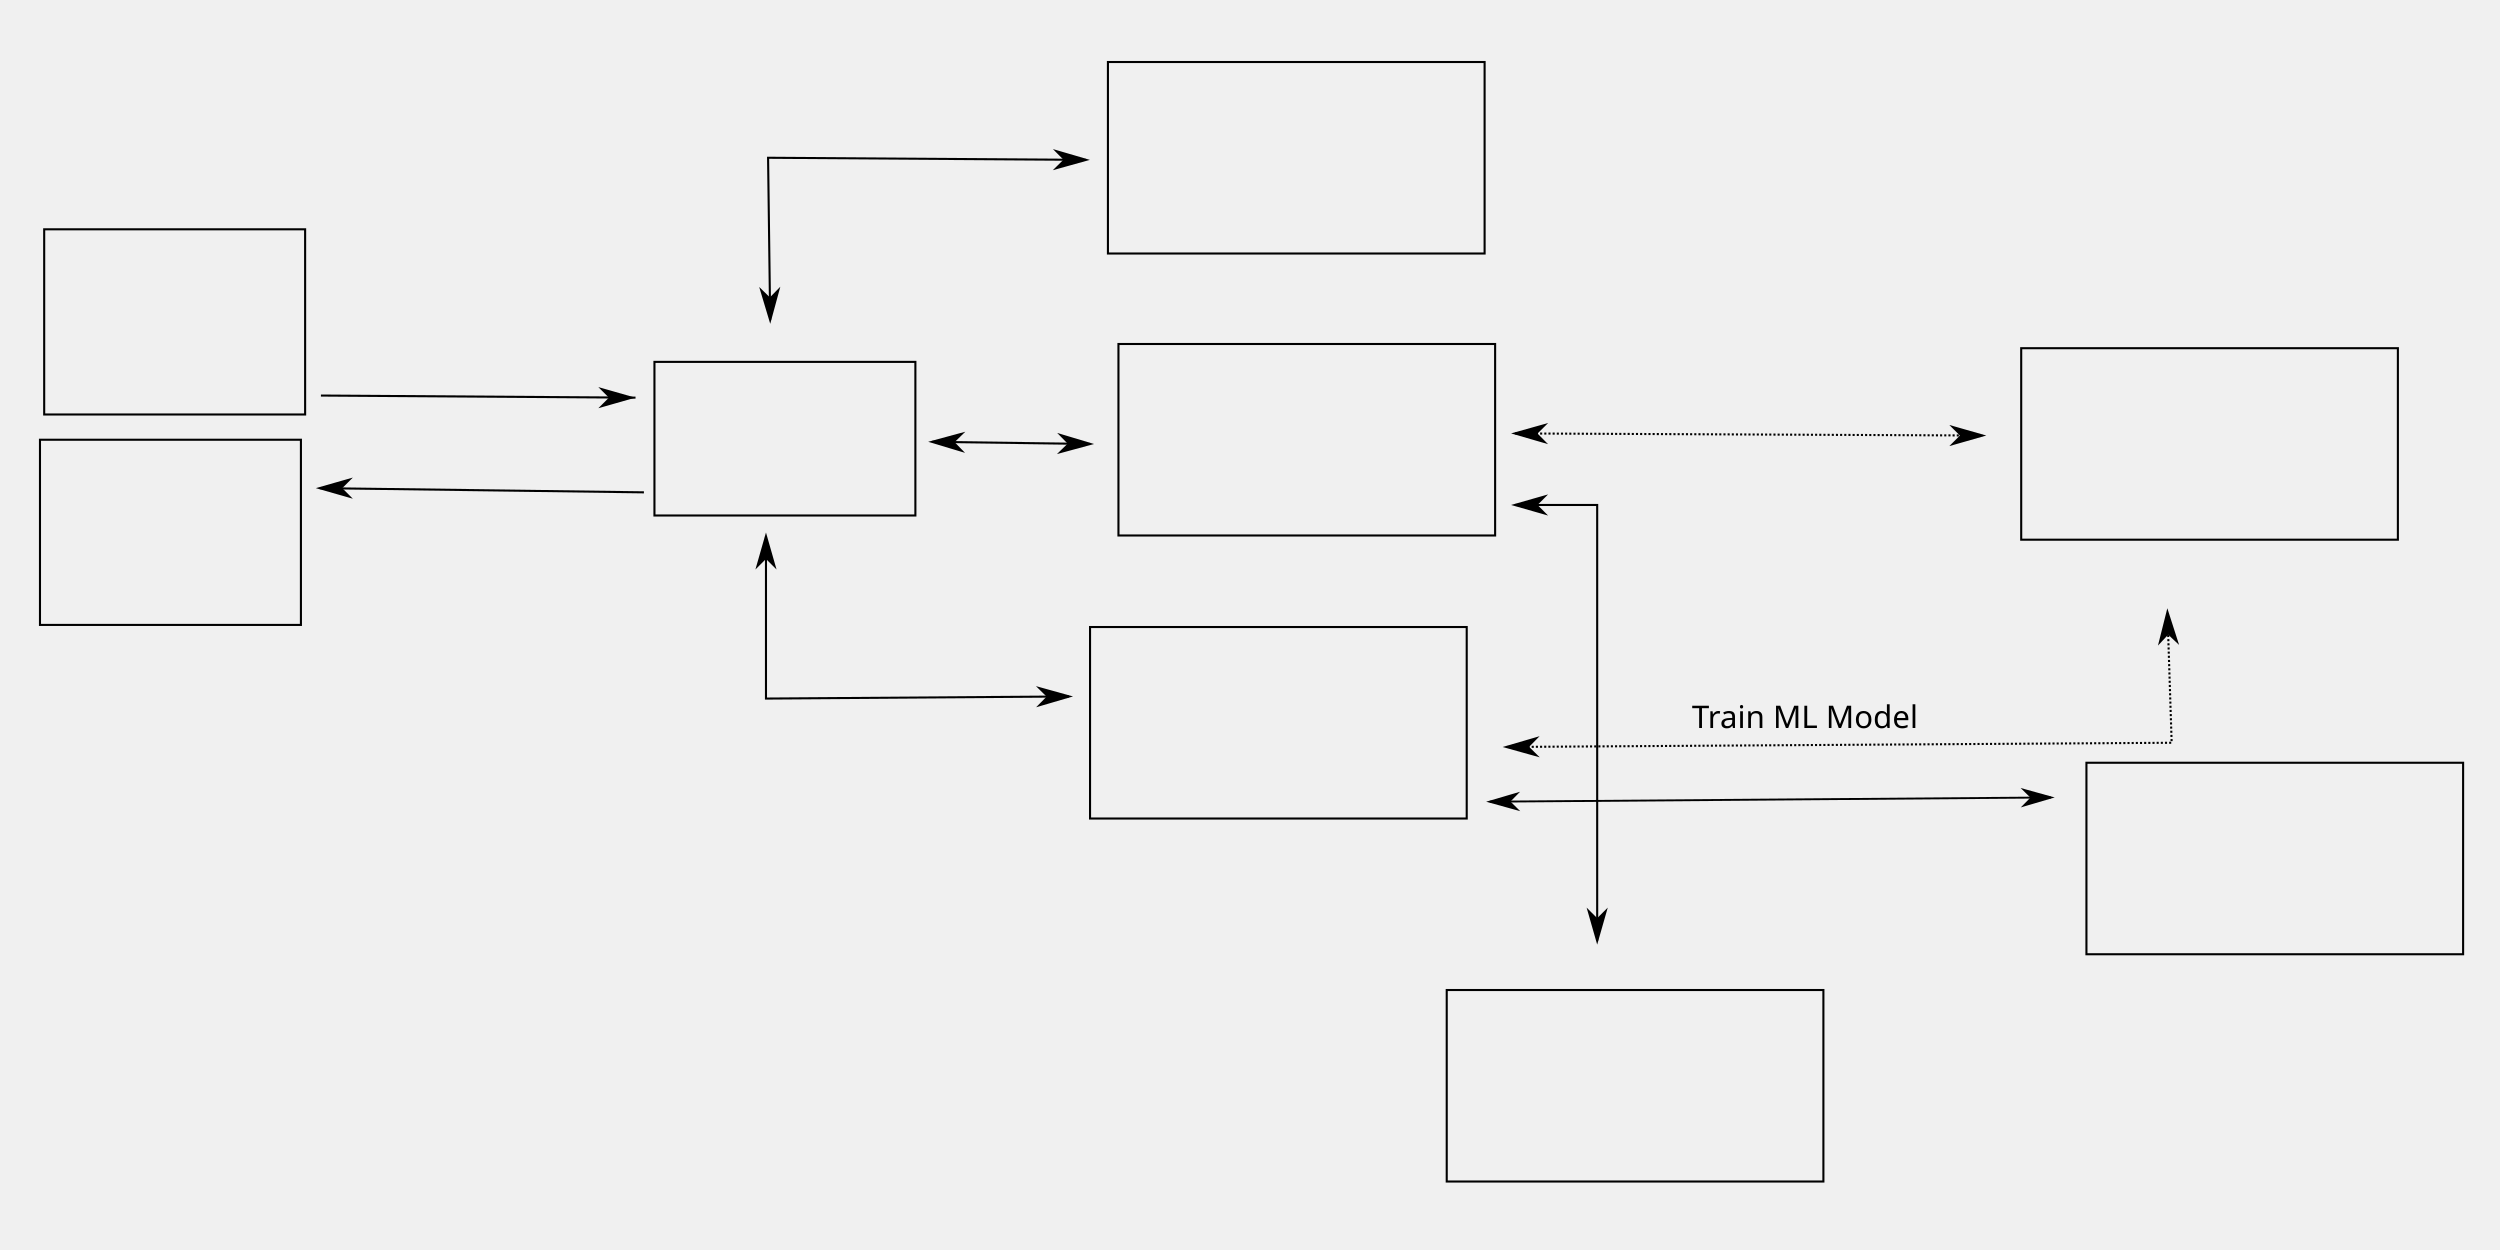
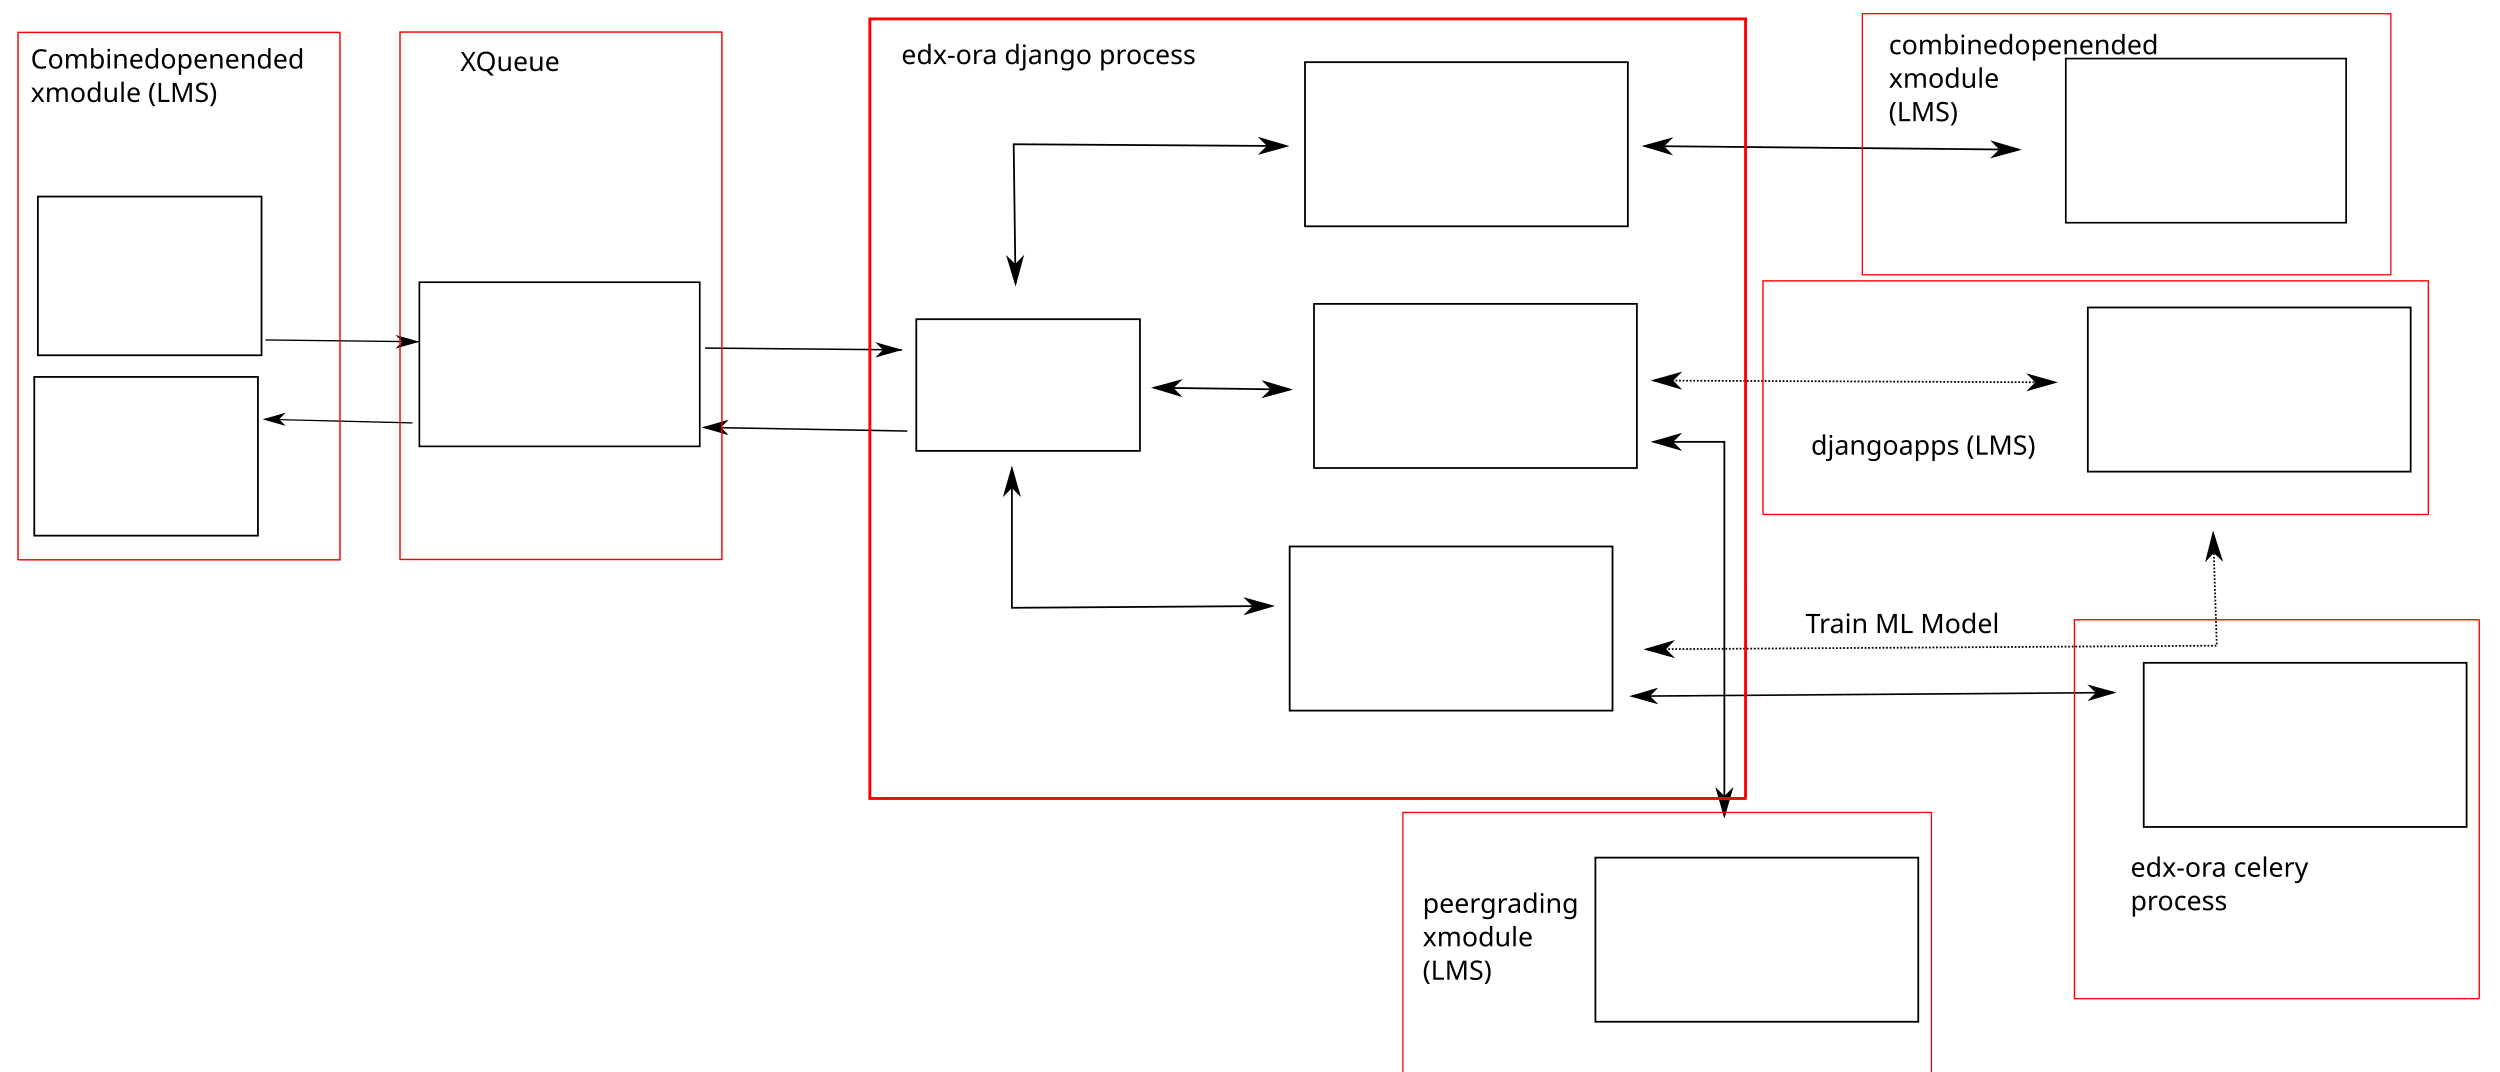
- <svg xmlns="http://www.w3.org/2000/svg" width="1200.09" height="600" id="svg2" version="1.1">
+ <svg xmlns="http://www.w3.org/2000/svg" width="1400.09" height="600" id="svg2" version="1.1">
  <defs id="defs4">
    <marker orient="auto" refY="0" refX="0" id="Arrow1Mend" style="overflow:visible">
      <path id="path3790" d="M 0,0 5,-5 -12.5,0 5,5 0,0 z" style="fill-rule:evenodd;stroke:#000000;stroke-width:1pt" transform="matrix(-0.4,0,0,-0.4,-4,0)" />
    </marker>
    <marker orient="auto" refY="0" refX="0" id="Arrow1Lend" style="overflow:visible">
      <path id="path3784" d="M 0,0 5,-5 -12.5,0 5,5 0,0 z" style="fill-rule:evenodd;stroke:#000000;stroke-width:1pt" transform="matrix(-0.8,0,0,-0.8,-10,0)" />
    </marker>
    <marker orient="auto" refY="0" refX="0" id="Arrow2Lend" style="overflow:visible">
      <path id="path3802" style="fill-rule:evenodd;stroke-width:0.625;stroke-linejoin:round" d="M 8.719,4.034 -2.207,0.016 8.719,-4.002 c -1.745,2.372 -1.735,5.617 -6e-7,8.035 z" transform="matrix(-1.1,0,0,-1.1,-1.1,0)" />
    </marker>
    <marker orient="auto" refY="0" refX="0" id="Arrow1Lstart" style="overflow:visible">
      <path id="path3781" d="M 0,0 5,-5 -12.5,0 5,5 0,0 z" style="fill-rule:evenodd;stroke:#000000;stroke-width:1pt" transform="matrix(0.8,0,0,0.8,10,0)" />
    </marker>
+     <marker orient="auto" refY="0" refX="0" id="Arrow1Lend-6" style="overflow:visible">
+       <path id="path3784-7" d="M 0,0 5,-5 -12.5,0 5,5 0,0 z" style="fill-rule:evenodd;stroke:#000000;stroke-width:1pt" transform="matrix(-0.8,0,0,-0.8,-10,0)" />
+     </marker>
+     <marker orient="auto" refY="0" refX="0" id="Arrow1Lstart-6" style="overflow:visible">
+       <path id="path3781-1" d="M 0,0 5,-5 -12.5,0 5,5 0,0 z" style="fill-rule:evenodd;stroke:#000000;stroke-width:1pt" transform="matrix(0.8,0,0,0.8,10,0)" />
+     </marker>
  </defs>
+   <g id="layer2">
+     <rect style="fill:#ffffff;fill-opacity:1;stroke:none;stroke-width:1;stroke-linecap:square;stroke-miterlimit:4;stroke-opacity:1;stroke-dasharray:1, 1;stroke-dashoffset:0" id="rect5182" width="1710.188" height="1047.528" x="-109.096" y="-316.208" />
+   </g>
  <g id="layer1" transform="translate(0,-452.3622)">
    <flowRoot xml:space="preserve" id="flowRoot2985" style="font-size:20px;font-style:normal;font-weight:normal;line-height:124%;letter-spacing:0px;word-spacing:0px;fill:#000000;fill-opacity:1;stroke:#000000;stroke-opacity:0;font-family:Sans" transform="translate(10.10153,412.9611)">
      <flowRegion id="flowRegion2987">
        <rect id="rect2989" width="154.553" height="55.558" x="25.254" y="170.69" style="font-size:20px;line-height:124%;stroke:#000000;stroke-opacity:0" />
      </flowRegion>
-       <flowPara id="flowPara2991">Student answer </flowPara>
+       <flowPara id="flowPara2991" style="font-size:15px">Student </flowPara>
+       <flowPara style="font-size:15px" id="flowPara3183">answer </flowPara>
+       <flowPara id="flowPara3179" style="font-size:15px">(LMS)</flowPara>
    </flowRoot>
    <rect style="fill:none;stroke:#000000;stroke-opacity:1" id="rect3761" width="125.259" height="88.893" x="21.213" y="562.438" />
-     <path style="fill:none;stroke:#000000;stroke-width:1px;stroke-linecap:square;stroke-linejoin:miter;stroke-opacity:1;marker-start:none;marker-end:url(#Arrow1Lstart)" d="m 154.553,642.24 c 150.513,1.01 150.513,1.01 150.513,1.01 l -2.02,0" id="path3775" />
-     <rect style="fill:none;stroke:#000000;stroke-linecap:square;stroke-opacity:1" id="rect5345" width="125.259" height="73.741" x="314.157" y="626.078" />
-     <flowRoot xml:space="preserve" id="flowRoot5347" style="font-size:20px;font-style:normal;font-weight:normal;line-height:125%;letter-spacing:0px;word-spacing:0px;fill:#000000;fill-opacity:1;stroke:none;font-family:Sans" transform="translate(1.010153,459.4281)">
+     <path style="fill:none;stroke:#000000;stroke-width:0.854px;stroke-linecap:square;stroke-linejoin:miter;stroke-opacity:1;marker-start:none;marker-end:url(#Arrow1Lstart)" d="m 395.323,647.291 c 109.835,1.01 109.835,1.01 109.835,1.01 l -1.474,0" id="path3775" />
+     <rect style="fill:none;stroke:#000000;stroke-linecap:square;stroke-opacity:1" id="rect5345" width="125.259" height="73.741" x="513.157" y="631.129" />
+     <flowRoot xml:space="preserve" id="flowRoot5347" style="font-size:20px;font-style:normal;font-weight:normal;line-height:125%;letter-spacing:0px;word-spacing:0px;fill:#000000;fill-opacity:1;stroke:none;font-family:Sans" transform="translate(200.0102,464.4789)">
      <flowRegion id="flowRegion5349">
        <rect id="rect5351" width="91.924" height="40.406" x="326.279" y="183.822" style="font-size:20px" />
      </flowRegion>
-       <flowPara id="flowPara5353">Router</flowPara>
+       <flowPara id="flowPara5353" style="font-size:15px">Router (ORA)</flowPara>
+       <flowPara id="flowPara3262">edx-opra</flowPara>
    </flowRoot>
-     <path style="fill:none;stroke:#000000;stroke-width:1px;stroke-linecap:butt;stroke-linejoin:miter;stroke-opacity:1;marker-start:url(#Arrow1Lstart);marker-end:url(#Arrow1Lend)" d="M 369.716,605.875 C 368.706,528.093 368.706,528.093 368.706,528.093 l 0,0 152.533,1.01 0,0" id="path5355" />
-     <path style="fill:none;stroke:#000000;stroke-width:1px;stroke-linecap:butt;stroke-linejoin:miter;stroke-opacity:1;marker-start:url(#Arrow1Lstart);marker-end:url(#Arrow1Lend)" d="m 447.498,664.464 c 75.761,1.01 75.761,1.01 75.761,1.01" id="path5921" />
-     <path style="fill:none;stroke:#000000;stroke-width:1px;stroke-linecap:butt;stroke-linejoin:miter;stroke-opacity:1;marker-start:url(#Arrow1Lstart);marker-end:url(#Arrow1Lend)" d="m 367.696,709.92 c 0,77.782 0,77.782 0,77.782 l 145.462,-1.01" id="path6299" />
-     <rect style="fill:none;stroke:#000000;stroke-linecap:square;stroke-opacity:1" id="rect6677" width="180.817" height="91.924" x="523.259" y="753.357" />
-     <flowRoot xml:space="preserve" id="flowRoot6679" style="font-size:20px;font-style:normal;font-weight:normal;line-height:125%;letter-spacing:0px;word-spacing:0px;fill:#000000;fill-opacity:1;stroke:none;font-family:Sans" transform="translate(-6.060915,423.0627)">
+     <path style="fill:none;stroke:#000000;stroke-width:1px;stroke-linecap:butt;stroke-linejoin:miter;stroke-opacity:1;marker-start:url(#Arrow1Lstart);marker-end:url(#Arrow1Lend)" d="m 568.716,610.926 c -1.01,-77.782 -1.01,-77.782 -1.01,-77.782 l 0,0 152.533,1.01 0,0" id="path5355" />
+     <path style="fill:none;stroke:#000000;stroke-width:1px;stroke-linecap:butt;stroke-linejoin:miter;stroke-opacity:1;marker-start:url(#Arrow1Lstart);marker-end:url(#Arrow1Lend)" d="m 646.498,669.514 c 75.761,1.01 75.761,1.01 75.761,1.01" id="path5921" />
+     <path style="fill:none;stroke:#000000;stroke-width:1px;stroke-linecap:butt;stroke-linejoin:miter;stroke-opacity:1;marker-start:url(#Arrow1Lstart);marker-end:url(#Arrow1Lend)" d="m 566.696,714.971 c 0,77.782 0,77.782 0,77.782 l 145.462,-1.01" id="path6299" />
+     <rect style="fill:none;stroke:#000000;stroke-linecap:square;stroke-opacity:1" id="rect6677" width="180.817" height="91.924" x="722.259" y="758.408" />
+     <flowRoot xml:space="preserve" id="flowRoot6679" style="font-size:15px;font-style:normal;font-weight:normal;line-height:125%;letter-spacing:0px;word-spacing:0px;fill:#000000;fill-opacity:1;stroke:none;font-family:Sans" transform="translate(192.9391,428.1134)">
      <flowRegion id="flowRegion6681">
-         <rect id="rect6683" width="128.289" height="61.619" x="545.482" y="343.426" style="font-size:20px" />
+         <rect id="rect6683" width="128.289" height="61.619" x="545.482" y="343.426" style="font-size:15px" />
      </flowRegion>
      <flowPara id="flowPara6685">AI Assessment</flowPara>
+       <flowPara id="flowPara4888">(ORA)</flowPara>
    </flowRoot>
-     <rect style="fill:none;stroke:#000000;stroke-linecap:square;stroke-opacity:1" id="rect6677-8" width="180.817" height="91.924" x="536.896" y="617.492" />
-     <flowRoot transform="translate(7.576129,287.1971)" xml:space="preserve" id="flowRoot6679-6" style="font-size:20px;font-style:normal;font-weight:normal;line-height:125%;letter-spacing:0px;word-spacing:0px;fill:#000000;fill-opacity:1;stroke:none;font-family:Sans">
+     <rect style="fill:none;stroke:#000000;stroke-linecap:square;stroke-opacity:1" id="rect6677-8" width="180.817" height="91.924" x="735.896" y="622.542" />
+     <flowRoot transform="translate(206.5762,292.2479)" xml:space="preserve" id="flowRoot6679-6" style="font-size:20px;font-style:normal;font-weight:normal;line-height:125%;letter-spacing:0px;word-spacing:0px;fill:#000000;fill-opacity:1;stroke:none;font-family:Sans">
      <flowRegion id="flowRegion6681-4">
        <rect id="rect6683-7" width="128.289" height="61.619" x="545.482" y="343.426" style="font-size:20px" />
      </flowRegion>
-       <flowPara id="flowPara6685-8">Peer Assessment</flowPara>
+       <flowPara id="flowPara6685-8" style="font-size:15px">Peer Assessment (ORA)</flowPara>
    </flowRoot>
-     <rect style="fill:none;stroke:#000000;stroke-linecap:square;stroke-opacity:1" id="rect6677-2" width="180.817" height="91.924" x="531.845" y="482.131" />
-     <flowRoot transform="translate(2.525367,151.8367)" xml:space="preserve" id="flowRoot6679-9" style="font-size:20px;font-style:normal;font-weight:normal;line-height:125%;letter-spacing:0px;word-spacing:0px;fill:#000000;fill-opacity:1;stroke:none;font-family:Sans">
+     <rect style="fill:none;stroke:#000000;stroke-linecap:square;stroke-opacity:1" id="rect6677-2" width="180.817" height="91.924" x="730.845" y="487.182" />
+     <flowRoot transform="translate(201.5254,156.8875)" xml:space="preserve" id="flowRoot6679-9" style="font-size:20px;font-style:normal;font-weight:normal;line-height:125%;letter-spacing:0px;word-spacing:0px;fill:#000000;fill-opacity:1;stroke:none;font-family:Sans">
      <flowRegion id="flowRegion6681-8">
        <rect id="rect6683-4" width="128.289" height="61.619" x="545.482" y="343.426" style="font-size:20px" />
      </flowRegion>
-       <flowPara id="flowPara6685-2">Self Assessment</flowPara>
+       <flowPara id="flowPara6685-2" style="font-size:15px">Self Assessment (ORA)</flowPara>
    </flowRoot>
-     <rect style="fill:none;stroke:#000000;stroke-linecap:square;stroke-opacity:1" id="rect6677-2-5" width="180.817" height="91.924" x="970.251" y="619.512" />
-     <flowRoot transform="translate(440.9315,289.2174)" xml:space="preserve" id="flowRoot6679-9-9" style="font-size:20px;font-style:normal;font-weight:normal;line-height:125%;letter-spacing:0px;word-spacing:0px;fill:#000000;fill-opacity:1;stroke:none;font-family:Sans">
+     <rect style="fill:none;stroke:#000000;stroke-linecap:square;stroke-opacity:1" id="rect6677-2-5" width="180.817" height="91.924" x="1169.252" y="624.563" />
+     <flowRoot transform="translate(639.9316,294.2682)" xml:space="preserve" id="flowRoot6679-9-9" style="font-size:15px;font-style:normal;font-weight:normal;line-height:125%;letter-spacing:0px;word-spacing:0px;fill:#000000;fill-opacity:1;stroke:none;font-family:Sans">
      <flowRegion id="flowRegion6681-8-6">
-         <rect id="rect6683-4-3" width="128.289" height="61.619" x="545.482" y="343.426" style="font-size:20px" />
+         <rect id="rect6683-4-3" width="128.289" height="61.619" x="545.482" y="343.426" style="font-size:15px" />
      </flowRegion>
      <flowPara id="flowPara6685-2-0">Instructor Assessment</flowPara>
+       <flowPara id="flowPara4882">(LMS)</flowPara>
+       <flowPara id="flowPara4884" />
    </flowRoot>
-     <path style="fill:none;stroke:#000000;stroke-width:1;stroke-linecap:butt;stroke-linejoin:miter;stroke-miterlimit:4;stroke-opacity:1;stroke-dasharray:1, 1;stroke-dashoffset:0;marker-start:url(#Arrow1Lstart);marker-end:url(#Arrow1Lend)" d="m 727.31,660.423 c 223.244,1.01 224.254,1.01 224.254,1.01" id="path7163" />
-     <path style="fill:none;stroke:#000000;stroke-width:1;stroke-linecap:butt;stroke-linejoin:miter;stroke-miterlimit:4;stroke-opacity:1;stroke-dasharray:1, 1;stroke-dashoffset:0;marker-start:url(#Arrow1Lstart);marker-end:url(#Arrow1Lend)" d="m 723.269,810.936 319.208,-2.02 -2.02,-62.629" id="path7919" />
-     <path style="fill:none;stroke:#000000;stroke-width:1px;stroke-linecap:butt;stroke-linejoin:miter;stroke-opacity:1;marker-end:url(#Arrow1Lend)" d="m 309.107,688.707 c -153.543,-2.02 -155.563,-2.02 -155.563,-2.02" id="path8485" />
+     <path style="fill:none;stroke:#000000;stroke-width:1;stroke-linecap:butt;stroke-linejoin:miter;stroke-miterlimit:4;stroke-opacity:1;stroke-dasharray:1, 1;stroke-dashoffset:0;marker-start:url(#Arrow1Lstart);marker-end:url(#Arrow1Lend)" d="m 926.31,665.474 c 223.244,1.01 224.254,1.01 224.254,1.01" id="path7163" />
+     <path style="fill:none;stroke:#000000;stroke-width:1;stroke-linecap:butt;stroke-linejoin:miter;stroke-miterlimit:4;stroke-opacity:1;stroke-dasharray:1, 1;stroke-dashoffset:0;marker-start:url(#Arrow1Lstart);marker-end:url(#Arrow1Lend)" d="m 922.269,815.986 319.208,-2.02 -2.02,-62.629" id="path7919" />
+     <path style="fill:none;stroke:#000000;stroke-width:0.854px;stroke-linecap:butt;stroke-linejoin:miter;stroke-opacity:1;marker-end:url(#Arrow1Lend)" d="m 508.107,693.758 c -112.046,-2.02 -113.521,-2.02 -113.521,-2.02" id="path8485" />
    <flowRoot xml:space="preserve" id="flowRoot2985-1" style="font-size:20px;font-style:normal;font-weight:normal;line-height:124%;letter-spacing:0px;word-spacing:0px;fill:#000000;fill-opacity:1;stroke:#000000;stroke-opacity:0;font-family:Sans" transform="translate(8.081218,513.9764)">
      <flowRegion id="flowRegion2987-5">
        <rect id="rect2989-3" width="154.553" height="55.558" x="25.254" y="170.69" style="font-size:20px;line-height:124%;stroke:#000000;stroke-opacity:0" />
      </flowRegion>
-       <flowPara id="flowPara2991-1">Student feedback </flowPara>
+       <flowPara id="flowPara2991-1" style="font-size:15px">Student </flowPara>
+       <flowPara style="font-size:15px" id="flowPara3189">feedback</flowPara>
+       <flowPara id="flowPara3185" style="font-size:15px">(LMS)</flowPara>
    </flowRoot>
    <rect style="fill:none;stroke:#000000;stroke-opacity:1" id="rect3761-2" width="125.259" height="88.893" x="19.193" y="663.453" />
-     <flowRoot xml:space="preserve" id="flowRoot8705" style="font-size:15px;font-style:normal;font-weight:normal;line-height:125%;letter-spacing:0px;word-spacing:0px;fill:#000000;fill-opacity:1;stroke:none;font-family:Sans" transform="translate(-5.050762,521.0577)">
+     <flowRoot xml:space="preserve" id="flowRoot8705" style="font-size:15px;font-style:normal;font-weight:normal;line-height:125%;letter-spacing:0px;word-spacing:0px;fill:#000000;fill-opacity:1;stroke:none;font-family:Sans" transform="translate(193.9493,526.1084)">
      <flowRegion id="flowRegion8707">
        <rect id="rect8709" width="158.594" height="61.619" x="767.716" y="118.152" style="font-size:15px" />
      </flowRegion>
      <flowPara id="flowPara8711">Generate Calibration</flowPara>
      <flowPara id="flowPara8713" />
    </flowRoot>
    <flowRoot xml:space="preserve" id="flowRoot8715" style="font-size:15px;font-style:normal;font-weight:normal;line-height:125%;letter-spacing:0px;word-spacing:0px;fill:#000000;fill-opacity:1;stroke:none;font-family:Sans" transform="translate(0,352.3622)">
      <flowRegion id="flowRegion8717">
        <rect id="rect8719" width="221.223" height="46.467" x="768.726" y="285.837" style="font-size:15px" />
      </flowRegion>
      <flowPara id="flowPara8721" />
    </flowRoot>
-     <text xml:space="preserve" style="font-size:15px;font-style:normal;font-weight:normal;line-height:125%;letter-spacing:0px;word-spacing:0px;fill:#000000;fill-opacity:1;stroke:none;font-family:Sans" x="812.163" y="801.844" id="text8723">
-       <tspan id="tspan8725" x="812.163" y="801.844">Train ML Model</tspan>
+     <text xml:space="preserve" style="font-size:15px;font-style:normal;font-weight:normal;line-height:125%;letter-spacing:0px;word-spacing:0px;fill:#000000;fill-opacity:1;stroke:none;font-family:Sans" x="1011.163" y="806.895" id="text8723">
+       <tspan id="tspan8725" x="1011.163" y="806.895">Train ML Model</tspan>
    </text>
-     <path style="fill:none;stroke:#000000;stroke-width:0.919px;stroke-linecap:butt;stroke-linejoin:miter;stroke-opacity:1;marker-start:url(#Arrow1Lstart);marker-end:url(#Arrow1Lend)" d="m 715.188,837.2 c 269.362,-2.02 269.362,-2.02 269.362,-2.02" id="path9293" />
-     <rect style="fill:none;stroke:#000000;stroke-linecap:square;stroke-opacity:1" id="rect6677-2-5-0" width="180.817" height="91.924" x="1001.566" y="818.512" />
-     <flowRoot transform="translate(472.2464,488.2175)" xml:space="preserve" id="flowRoot6679-9-9-4" style="font-size:20px;font-style:normal;font-weight:normal;line-height:125%;letter-spacing:0px;word-spacing:0px;fill:#000000;fill-opacity:1;stroke:none;font-family:Sans">
+     <path style="fill:none;stroke:#000000;stroke-width:0.919px;stroke-linecap:butt;stroke-linejoin:miter;stroke-opacity:1;marker-start:url(#Arrow1Lstart);marker-end:url(#Arrow1Lend)" d="m 914.188,842.25 c 269.362,-2.02 269.362,-2.02 269.362,-2.02" id="path9293" />
+     <rect style="fill:none;stroke:#000000;stroke-linecap:square;stroke-opacity:1" id="rect6677-2-5-0" width="180.817" height="91.924" x="1200.566" y="823.563" />
+     <flowRoot transform="translate(671.2464,493.2683)" xml:space="preserve" id="flowRoot6679-9-9-4" style="font-size:15px;font-style:normal;font-weight:normal;line-height:125%;letter-spacing:0px;word-spacing:0px;fill:#000000;fill-opacity:1;stroke:none;font-family:Sans">
      <flowRegion id="flowRegion6681-8-6-8">
-         <rect id="rect6683-4-3-5" width="128.289" height="61.619" x="545.482" y="343.426" style="font-size:20px" />
+         <rect id="rect6683-4-3-5" width="128.289" height="61.619" x="545.482" y="343.426" style="font-size:15px" />
      </flowRegion>
-       <flowPara id="flowPara6685-2-0-5">Machine Learning</flowPara>
+       <flowPara id="flowPara6685-2-0-5">Machine Learning </flowPara>
+       <flowPara id="flowPara4886">(ORA)</flowPara>
    </flowRoot>
-     <path style="fill:none;stroke:#000000;stroke-width:1px;stroke-linecap:butt;stroke-linejoin:miter;stroke-opacity:1;marker-start:url(#Arrow1Lstart);marker-mid:none;marker-end:url(#Arrow1Lend)" d="m 727.31,694.768 39.396,0 0,0 0,209.102" id="path10079" />
-     <rect style="fill:none;stroke:#000000;stroke-linecap:square;stroke-opacity:1" id="rect6677-2-5-3" width="180.817" height="91.924" x="694.48" y="927.608" />
-     <flowRoot transform="translate(165.16,597.314)" xml:space="preserve" id="flowRoot6679-9-9-8" style="font-size:20px;font-style:normal;font-weight:normal;line-height:125%;letter-spacing:0px;word-spacing:0px;fill:#000000;fill-opacity:1;stroke:none;font-family:Sans">
+     <path style="fill:none;stroke:#000000;stroke-width:1px;stroke-linecap:butt;stroke-linejoin:miter;stroke-opacity:1;marker-start:url(#Arrow1Lstart);marker-mid:none;marker-end:url(#Arrow1Lend)" d="m 926.31,699.819 39.396,0 0,0 0,209.102" id="path10079" />
+     <rect style="fill:none;stroke:#000000;stroke-linecap:square;stroke-opacity:1" id="rect6677-2-5-3" width="180.817" height="91.924" x="893.48" y="932.659" />
+     <flowRoot transform="translate(364.16,602.3647)" xml:space="preserve" id="flowRoot6679-9-9-8" style="font-size:15px;font-style:normal;font-weight:normal;line-height:125%;letter-spacing:0px;word-spacing:0px;fill:#000000;fill-opacity:1;stroke:none;font-family:Sans">
      <flowRegion id="flowRegion6681-8-6-6">
-         <rect id="rect6683-4-3-6" width="128.289" height="61.619" x="545.482" y="343.426" style="font-size:20px" />
+         <rect id="rect6683-4-3-6" width="128.289" height="61.619" x="545.482" y="343.426" style="font-size:15px" />
      </flowRegion>
-       <flowPara id="flowPara6685-2-0-54">Student Reviewers</flowPara>
+       <flowPara id="flowPara6685-2-0-54">Student Reviewers </flowPara>
+       <flowPara id="flowPara4890">(LMS)</flowPara>
    </flowRoot>
+     <flowRoot xml:space="preserve" id="flowRoot3191" style="fill:black;stroke:none;stroke-opacity:1;stroke-width:1px;stroke-linejoin:miter;stroke-linecap:butt;fill-opacity:1;font-family:Sans;font-style:normal;font-weight:normal;font-size:40px;line-height:125%;letter-spacing:0px;word-spacing:0px">
+       <flowRegion id="flowRegion3193">
+         <rect id="rect3195" width="1113.188" height="562.655" x="149.503" y="4.01" />
+       </flowRegion>
+       <flowPara id="flowPara3197" />
+     </flowRoot>
+     <path style="fill:none;stroke:#000000;stroke-width:0.754px;stroke-linecap:square;stroke-linejoin:miter;stroke-opacity:1;marker-start:none;marker-end:url(#Arrow1Lstart)" d="m 149.066,642.745 c 85.465,1.01 85.465,1.01 85.465,1.01 l -1.147,0" id="path3775-4" />
+     <path style="fill:none;stroke:#000000;stroke-width:0.728px;stroke-linecap:butt;stroke-linejoin:miter;stroke-opacity:1;marker-end:url(#Arrow1Lend)" d="m 231.012,689.212 c -81.448,-2.02 -82.52,-2.02 -82.52,-2.02" id="path8485-2" />
+     <rect style="fill:none;stroke:#000000;stroke-width:0.932;stroke-linecap:square;stroke-opacity:1" id="rect6677-2-8" width="157.027" height="91.924" x="234.86" y="610.42" />
+     <flowRoot transform="matrix(0.8684293,0,0,1,-224.8165,280.1261)" xml:space="preserve" id="flowRoot6679-9-5" style="font-size:20px;font-style:normal;font-weight:normal;line-height:125%;letter-spacing:0px;word-spacing:0px;fill:#000000;fill-opacity:1;stroke:none;font-family:Sans">
+       <flowRegion id="flowRegion6681-8-5">
+         <rect id="rect6683-4-8" width="128.289" height="61.619" x="545.482" y="343.426" style="font-size:20px" />
+       </flowRegion>
+       <flowPara id="flowPara6685-2-5">XQueue</flowPara>
+     </flowRoot>
+     <path style="fill:none;stroke:#000000;stroke-width:1px;stroke-linecap:butt;stroke-linejoin:miter;stroke-opacity:1;marker-start:url(#Arrow1Lstart-6);marker-end:url(#Arrow1Lend-6)" d="m 921.259,81.792 209.102,2.02 0,0" id="path4464" transform="translate(0,452.3622)" />
+     <rect style="fill:none;stroke:#000000;stroke-width:0.932;stroke-linecap:square;stroke-opacity:1" id="rect6677-2-8-8" width="157.027" height="91.924" x="1156.903" y="485.162" />
+     <flowRoot transform="matrix(0.8684293,0,0,1,697.2261,154.8672)" xml:space="preserve" id="flowRoot6679-9-5-5" style="font-size:16.096px;font-style:normal;font-weight:normal;line-height:125%;letter-spacing:0px;word-spacing:0px;fill:#000000;fill-opacity:1;stroke:none;font-family:Sans">
+       <flowRegion id="flowRegion6681-8-5-5">
+         <rect id="rect6683-4-8-0" width="128.289" height="61.619" x="545.482" y="343.426" style="font-size:16.096px" />
+       </flowRegion>
+       <flowPara id="flowPara6685-2-5-7">Student Assessment (LMS)</flowPara>
+       <flowPara id="flowPara4880" />
+     </flowRoot>
+     <rect style="fill:#ffffff;fill-opacity:0;stroke:#ff0000;stroke-width:0.808;stroke-linecap:square;stroke-miterlimit:4;stroke-opacity:1;stroke-dasharray:0.808, 0.808;stroke-dashoffset:0" id="rect4892" width="180.284" height="295.363" x="10.102" y="470.514" />
+     <flowRoot xml:space="preserve" id="flowRoot4894" style="font-size:15px;font-style:normal;font-weight:normal;line-height:125%;letter-spacing:0px;word-spacing:0px;fill:#000000;fill-opacity:1;stroke:none;font-family:Sans" transform="translate(0,452.3622)">
+       <flowRegion id="flowRegion4896">
+         <rect id="rect4898" width="140.411" height="64.65" x="20.203" y="31.284" style="font-size:15px" />
+       </flowRegion>
+       <flowPara id="flowPara4900" />
+     </flowRoot>
+     <text xml:space="preserve" style="font-size:40px;font-style:normal;font-weight:normal;line-height:125%;letter-spacing:0px;word-spacing:0px;fill:#000000;fill-opacity:1;stroke:none;font-family:Sans" x="17.173" y="490.717" id="text4902">
+       <tspan id="tspan4904" x="17.173" y="490.717" style="font-size:15px">Combinedopenended </tspan>
+       <tspan x="17.173" y="509.467" style="font-size:15px" id="tspan4906">xmodule (LMS)</tspan>
+     </text>
+     <rect style="fill:#ffffff;fill-opacity:0;stroke:#ff0000;stroke-width:0.808;stroke-linecap:square;stroke-miterlimit:4;stroke-opacity:1;stroke-dasharray:0.808, 0.808;stroke-dashoffset:0" id="rect4892-5" width="180.284" height="295.363" x="224.015" y="470.315" />
+     <text xml:space="preserve" style="font-size:40px;font-style:normal;font-weight:normal;line-height:125%;letter-spacing:0px;word-spacing:0px;fill:#000000;fill-opacity:1;stroke:none;font-family:Sans" x="257.838" y="492.113" id="text4902-7">
+       <tspan x="257.838" y="492.113" style="font-size:15px" id="tspan4906-1">XQueue</tspan>
+     </text>
+     <rect style="fill:#ffffff;fill-opacity:0;stroke:#ff0000;stroke-width:1.621;stroke-linecap:square;stroke-miterlimit:4;stroke-opacity:1;stroke-dasharray:1.621, 1.621;stroke-dashoffset:0" id="rect4892-5-4" width="490.424" height="436.592" x="487.149" y="462.943" />
+     <text xml:space="preserve" style="font-size:40px;font-style:normal;font-weight:normal;line-height:125%;letter-spacing:0px;word-spacing:0px;fill:#000000;fill-opacity:1;stroke:none;font-family:Sans" x="504.752" y="488.246" id="text4902-7-8">
+       <tspan x="504.752" y="488.246" style="font-size:15px" id="tspan4906-1-7">edx-ora django process</tspan>
+     </text>
+     <rect style="fill:#ffffff;fill-opacity:0;stroke:#ff0000;stroke-width:0.729;stroke-linecap:square;stroke-miterlimit:4;stroke-opacity:1;stroke-dasharray:0.729, 0.729;stroke-dashoffset:0" id="rect4892-5-8" width="296.003" height="146.217" x="785.66" y="907.354" />
+     <text xml:space="preserve" style="font-size:40px;font-style:normal;font-weight:normal;line-height:125%;letter-spacing:0px;word-spacing:0px;fill:#000000;fill-opacity:1;stroke:none;font-family:Sans" x="796.739" y="963.566" id="text4902-7-8-7">
+       <tspan x="796.739" y="963.566" style="font-size:15px" id="tspan4906-1-7-2">peergrading</tspan>
+       <tspan x="796.739" y="982.316" style="font-size:15px" id="tspan5030">xmodule</tspan>
+       <tspan x="796.739" y="1001.066" style="font-size:15px" id="tspan5032">(LMS)</tspan>
+     </text>
+     <rect style="fill:#ffffff;fill-opacity:0;stroke:#ff0000;stroke-width:0.729;stroke-linecap:square;stroke-miterlimit:4;stroke-opacity:1;stroke-dasharray:0.729, 0.729;stroke-dashoffset:0" id="rect4892-5-8-6" width="296.003" height="146.217" x="1042.968" y="460.035" />
+     <text xml:space="preserve" style="font-size:40px;font-style:normal;font-weight:normal;line-height:125%;letter-spacing:0px;word-spacing:0px;fill:#000000;fill-opacity:1;stroke:none;font-family:Sans" x="1057.79" y="482.738" id="text4902-7-8-7-1">
+       <tspan x="1057.79" y="482.738" style="font-size:15px" id="tspan4906-1-7-2-9">combinedopenended</tspan>
+       <tspan x="1057.79" y="501.488" style="font-size:15px" id="tspan5030-5">xmodule</tspan>
+       <tspan x="1057.79" y="520.238" style="font-size:15px" id="tspan5032-3">(LMS)</tspan>
+     </text>
+     <rect style="fill:#ffffff;fill-opacity:0;stroke:#ff0000;stroke-width:0.773;stroke-linecap:square;stroke-miterlimit:4;stroke-opacity:1;stroke-dasharray:0.773, 0.773;stroke-dashoffset:0" id="rect4892-5-84" width="372.621" height="130.838" x="987.348" y="609.651" />
+     <text xml:space="preserve" style="font-size:40px;font-style:normal;font-weight:normal;line-height:125%;letter-spacing:0px;word-spacing:0px;fill:#000000;fill-opacity:1;stroke:none;font-family:Sans" x="1014.217" y="706.992" id="text4902-7-8-7-1-9">
+       <tspan x="1014.217" y="706.992" style="font-size:15px" id="tspan5032-3-3">djangoapps (LMS)</tspan>
+     </text>
+     <rect style="fill:#ffffff;fill-opacity:0;stroke:#ff0000;stroke-width:0.768;stroke-linecap:square;stroke-miterlimit:4;stroke-opacity:1;stroke-dasharray:0.768, 0.768;stroke-dashoffset:0" id="rect4892-5-8-0" width="226.704" height="212.191" x="1161.764" y="799.447" />
+     <text xml:space="preserve" style="font-size:40px;font-style:normal;font-weight:normal;line-height:125%;letter-spacing:0px;word-spacing:0px;fill:#000000;fill-opacity:1;stroke:none;font-family:Sans" x="1193.15" y="943.367" id="text4902-7-8-7-6">
+       <tspan x="1193.15" y="943.367" style="font-size:15px" id="tspan5032-1">edx-ora celery</tspan>
+       <tspan x="1193.15" y="962.117" style="font-size:15px" id="tspan5179">process</tspan>
+     </text>
  </g>
</svg>
